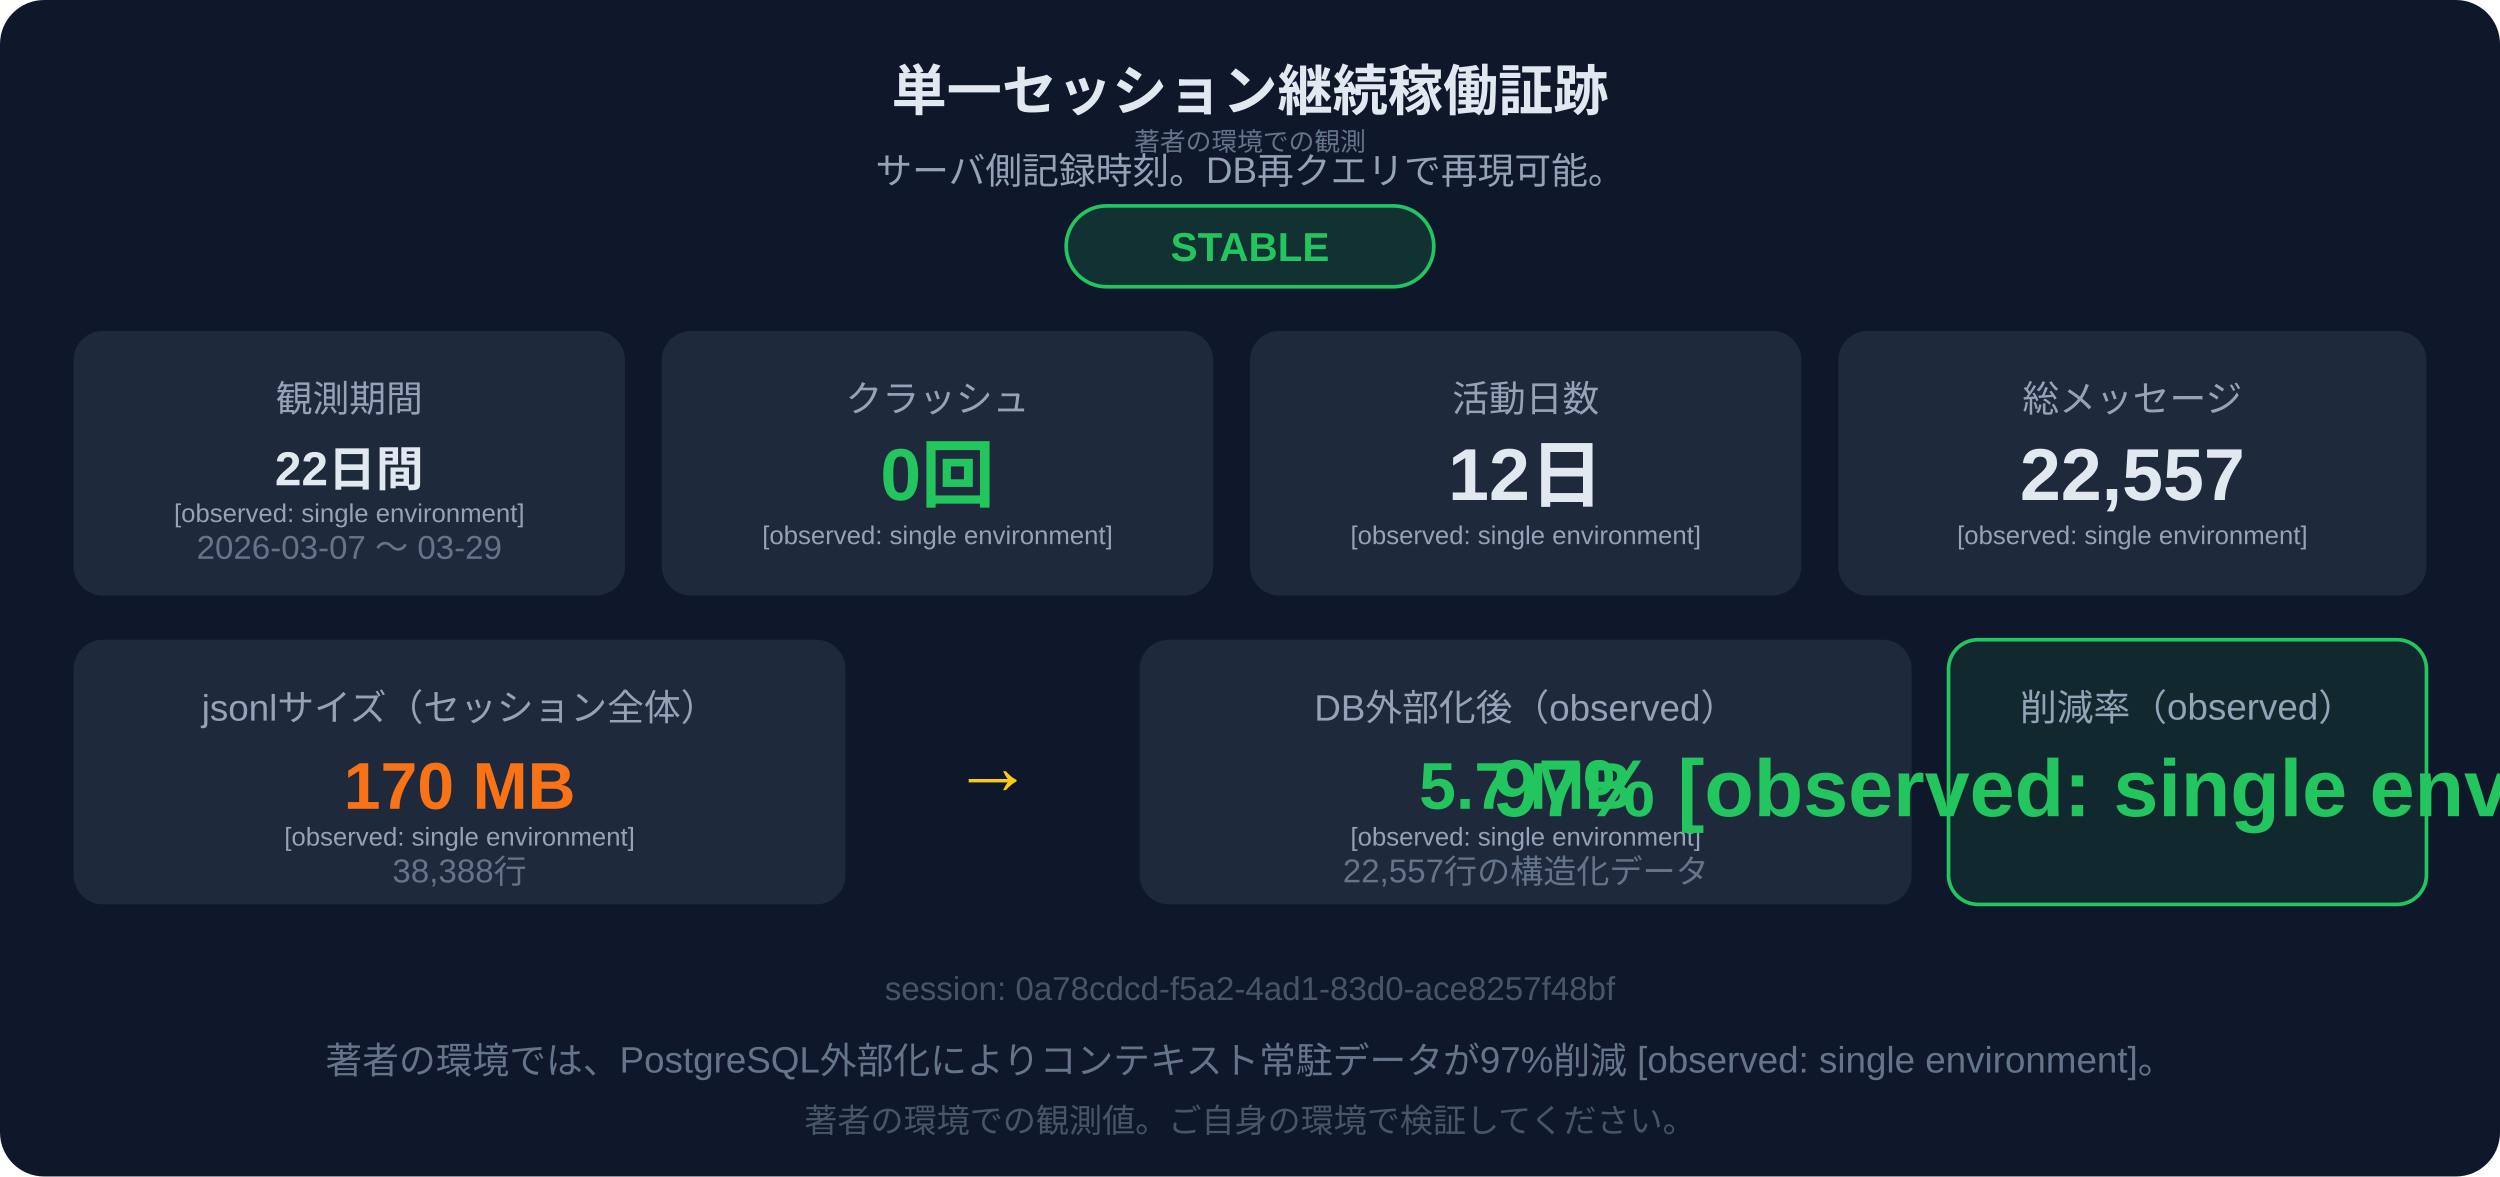
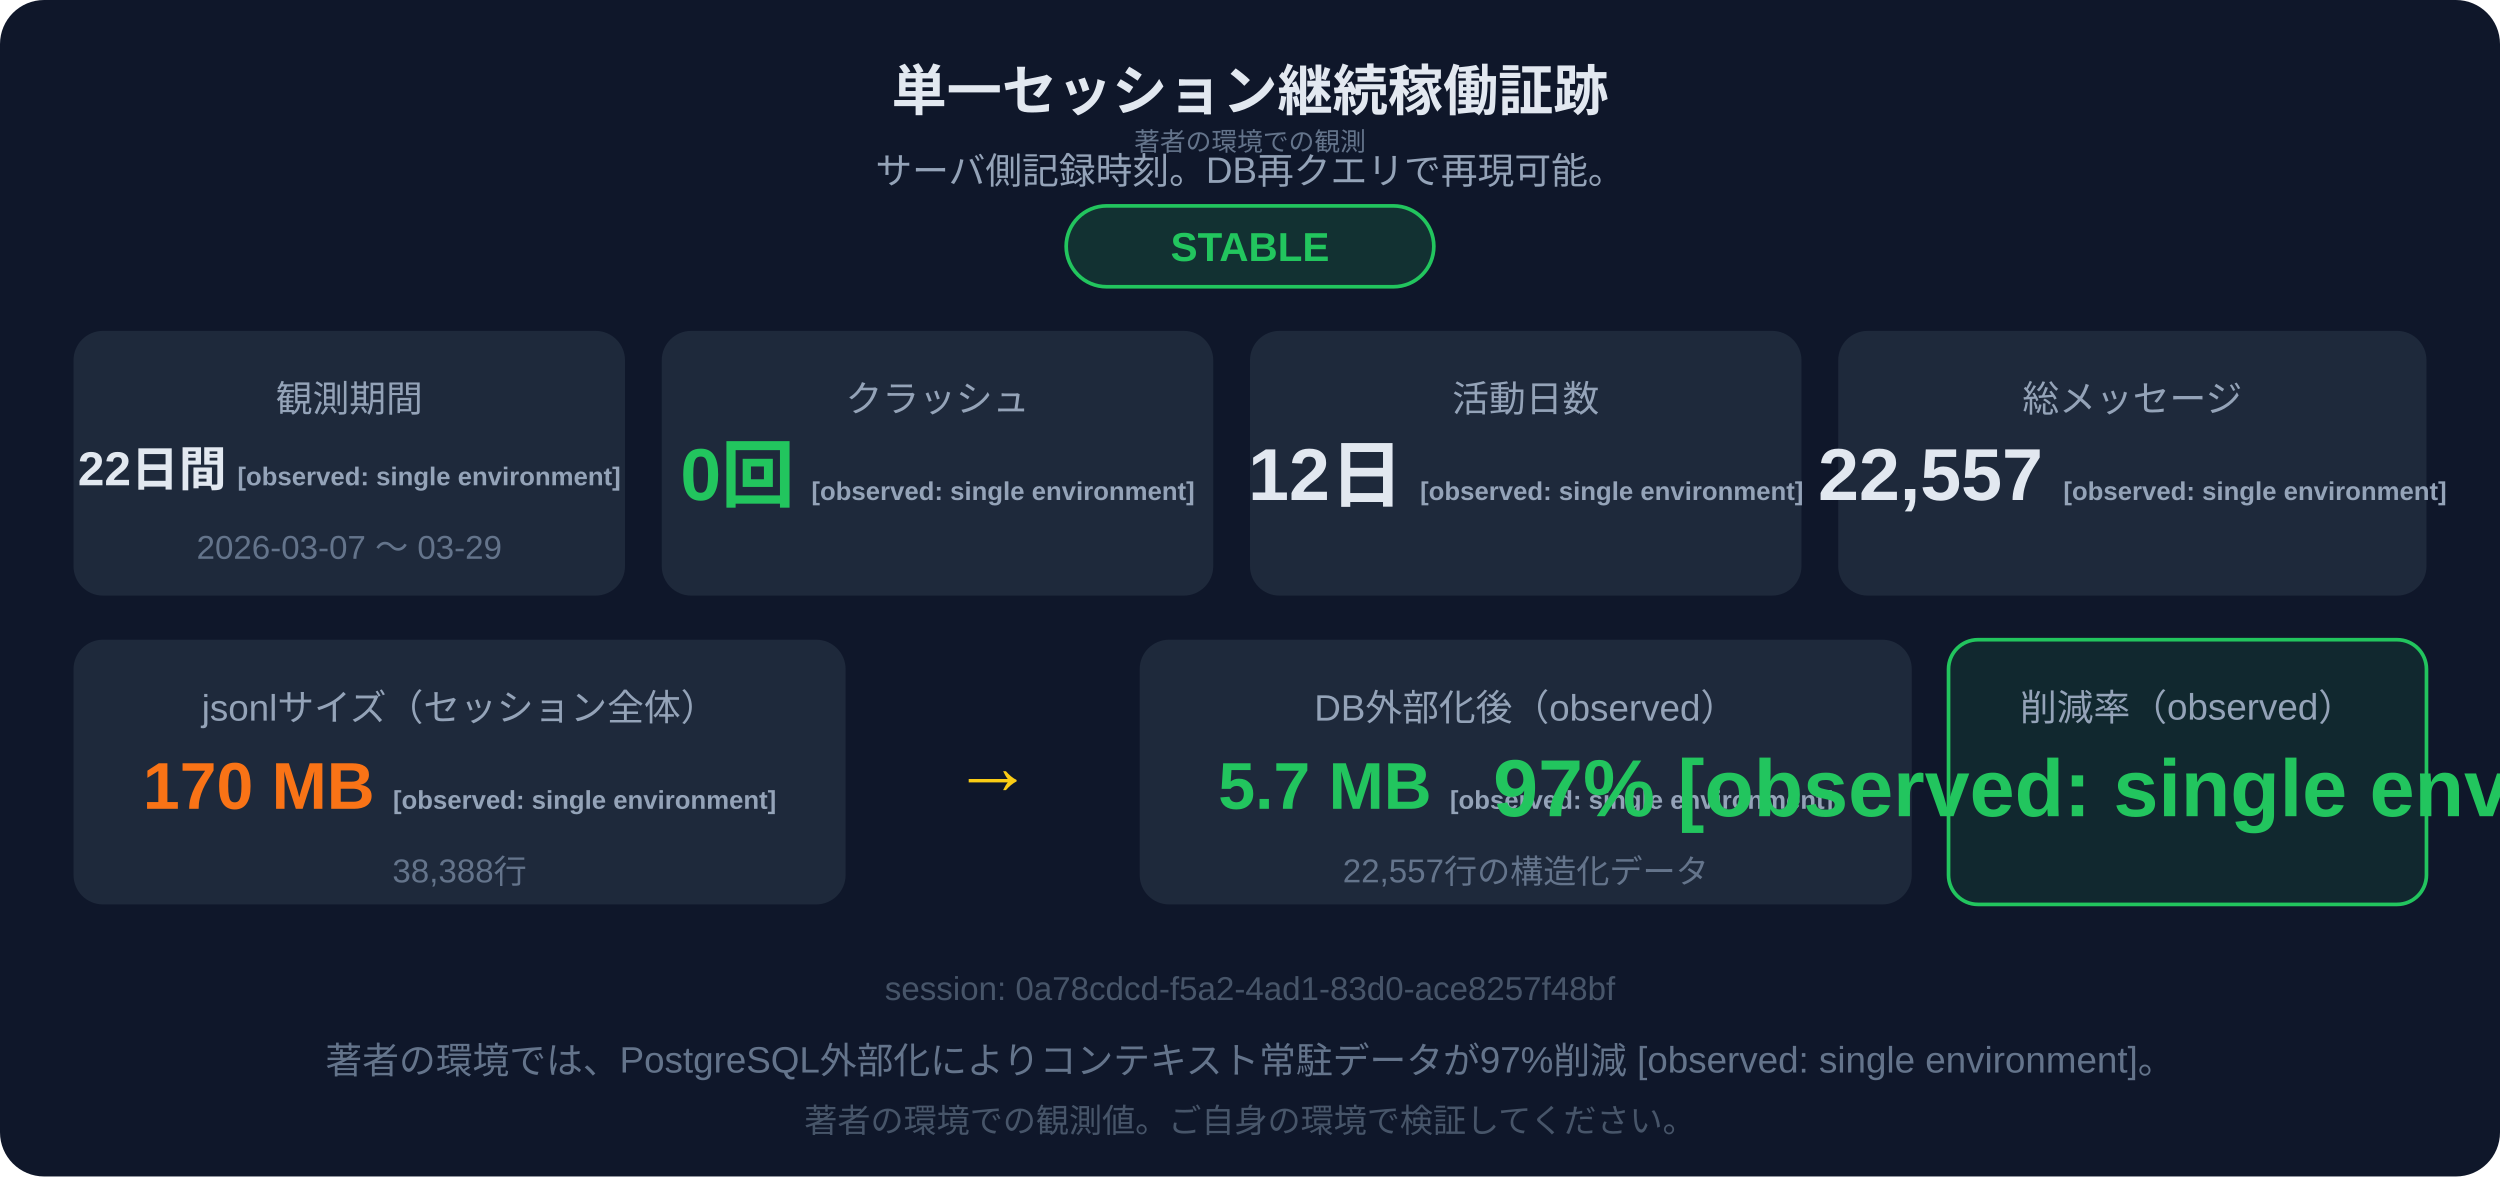
<svg xmlns="http://www.w3.org/2000/svg" viewBox="0 0 680 320" font-family="Segoe UI, Arial, sans-serif">
  <rect width="680" height="320" fill="#0f172a" rx="12" />
  <text x="340" y="30" text-anchor="middle" fill="#e2e8f0" font-size="15" font-weight="600">単一セッション継続稼働証跡</text>
  <text x="340" y="41" text-anchor="middle" fill="#64748b" font-size="7">著者の環境での観測</text>
  <text x="340" y="50" text-anchor="middle" fill="#94a3b8" font-size="10">サーバ側記録時刻。DB再クエリで再現可能。</text>
  <rect x="290" y="56" width="100" height="22" fill="#22c55e" fill-opacity="0.15" rx="11" stroke="#22c55e" stroke-width="1" />
  <text x="340" y="71" text-anchor="middle" fill="#22c55e" font-size="11" font-weight="600">STABLE</text>
  <rect x="20" y="90" width="150" height="72" fill="#1e293b" rx="8" />
  <text x="95" y="112" text-anchor="middle" fill="#94a3b8" font-size="10">観測期間</text>
-   <text x="95" y="132" text-anchor="middle" fill="#e2e8f0" font-size="13" font-weight="600">22日間</text>
-   <text x="95" y="142" text-anchor="middle" fill="#94a3b8" font-size="7">[observed: single environment]</text>
+   <text x="95" y="132" text-anchor="middle" fill="#e2e8f0" font-size="13" font-weight="600">22日間 <tspan font-size="7" fill="#94a3b8">[observed: single environment]</tspan>
+   </text>
  <text x="95" y="152" text-anchor="middle" fill="#64748b" font-size="9">2026-03-07 〜 03-29</text>
  <rect x="180" y="90" width="150" height="72" fill="#1e293b" rx="8" />
  <text x="255" y="112" text-anchor="middle" fill="#94a3b8" font-size="10">クラッシュ</text>
-   <text x="255" y="136" text-anchor="middle" fill="#22c55e" font-size="20" font-weight="700">0回</text>
-   <text x="255" y="148" text-anchor="middle" fill="#94a3b8" font-size="7">[observed: single environment]</text>
+   <text x="255" y="136" text-anchor="middle" fill="#22c55e" font-size="20" font-weight="700">0回 <tspan font-size="7" fill="#94a3b8">[observed: single environment]</tspan>
+   </text>
  <rect x="340" y="90" width="150" height="72" fill="#1e293b" rx="8" />
  <text x="415" y="112" text-anchor="middle" fill="#94a3b8" font-size="10">活動日数</text>
-   <text x="415" y="136" text-anchor="middle" fill="#e2e8f0" font-size="20" font-weight="600">12日</text>
-   <text x="415" y="148" text-anchor="middle" fill="#94a3b8" font-size="7">[observed: single environment]</text>
+   <text x="415" y="136" text-anchor="middle" fill="#e2e8f0" font-size="20" font-weight="600">12日 <tspan font-size="7" fill="#94a3b8">[observed: single environment]</tspan>
+   </text>
  <rect x="500" y="90" width="160" height="72" fill="#1e293b" rx="8" />
  <text x="580" y="112" text-anchor="middle" fill="#94a3b8" font-size="10">総メッセージ</text>
-   <text x="580" y="136" text-anchor="middle" fill="#e2e8f0" font-size="20" font-weight="600">22,557</text>
-   <text x="580" y="148" text-anchor="middle" fill="#94a3b8" font-size="7">[observed: single environment]</text>
+   <text x="580" y="136" text-anchor="middle" fill="#e2e8f0" font-size="20" font-weight="600">22,557 <tspan font-size="7" fill="#94a3b8">[observed: single environment]</tspan>
+   </text>
  <rect x="20" y="174" width="210" height="72" fill="#1e293b" rx="8" />
  <text x="125" y="196" text-anchor="middle" fill="#94a3b8" font-size="10">jsonlサイズ（セッション全体）</text>
-   <text x="125" y="220" text-anchor="middle" fill="#f97316" font-size="18" font-weight="600">170 MB</text>
-   <text x="125" y="230" text-anchor="middle" fill="#94a3b8" font-size="7">[observed: single environment]</text>
+   <text x="125" y="220" text-anchor="middle" fill="#f97316" font-size="18" font-weight="600">170 MB <tspan font-size="7" fill="#94a3b8">[observed: single environment]</tspan>
+   </text>
  <text x="125" y="240" text-anchor="middle" fill="#64748b" font-size="9">38,388行</text>
  <rect x="240" y="174" width="60" height="72" fill="none" />
  <text x="270" y="216" text-anchor="middle" fill="#facc15" font-size="22">→</text>
  <rect x="310" y="174" width="210" height="72" fill="#1e293b" rx="8" />
  <text x="415" y="196" text-anchor="middle" fill="#94a3b8" font-size="10">DB外部化後（observed）</text>
-   <text x="415" y="220" text-anchor="middle" fill="#22c55e" font-size="18" font-weight="600">5.7 MB</text>
-   <text x="415" y="230" text-anchor="middle" fill="#94a3b8" font-size="7">[observed: single environment]</text>
+   <text x="415" y="220" text-anchor="middle" fill="#22c55e" font-size="18" font-weight="600">5.7 MB <tspan font-size="7" fill="#94a3b8">[observed: single environment]</tspan>
+   </text>
  <text x="415" y="240" text-anchor="middle" fill="#64748b" font-size="9">22,557行の構造化データ</text>
  <rect x="530" y="174" width="130" height="72" fill="#22c55e" fill-opacity="0.1" rx="8" stroke="#22c55e" stroke-width="1" />
  <text x="595" y="196" text-anchor="middle" fill="#94a3b8" font-size="10">削減率（observed）</text>
  <text x="595" y="222" text-anchor="middle" fill="#22c55e" font-size="22" font-weight="700">97% [observed: single environment]</text>
  <text x="340" y="272" text-anchor="middle" fill="#475569" font-size="9">session: 0a78cdcd-f5a2-4ad1-83d0-ace8257f48bf</text>
  <text x="340" y="292" text-anchor="middle" fill="#64748b" font-size="10">著者の環境では、PostgreSQL外部化によりコンテキスト常駐データが97%削減 [observed: single environment]。</text>
  <text x="340" y="308" text-anchor="middle" fill="#475569" font-size="9">著者の環境での観測値。ご自身の環境で検証してください。</text>
</svg>
